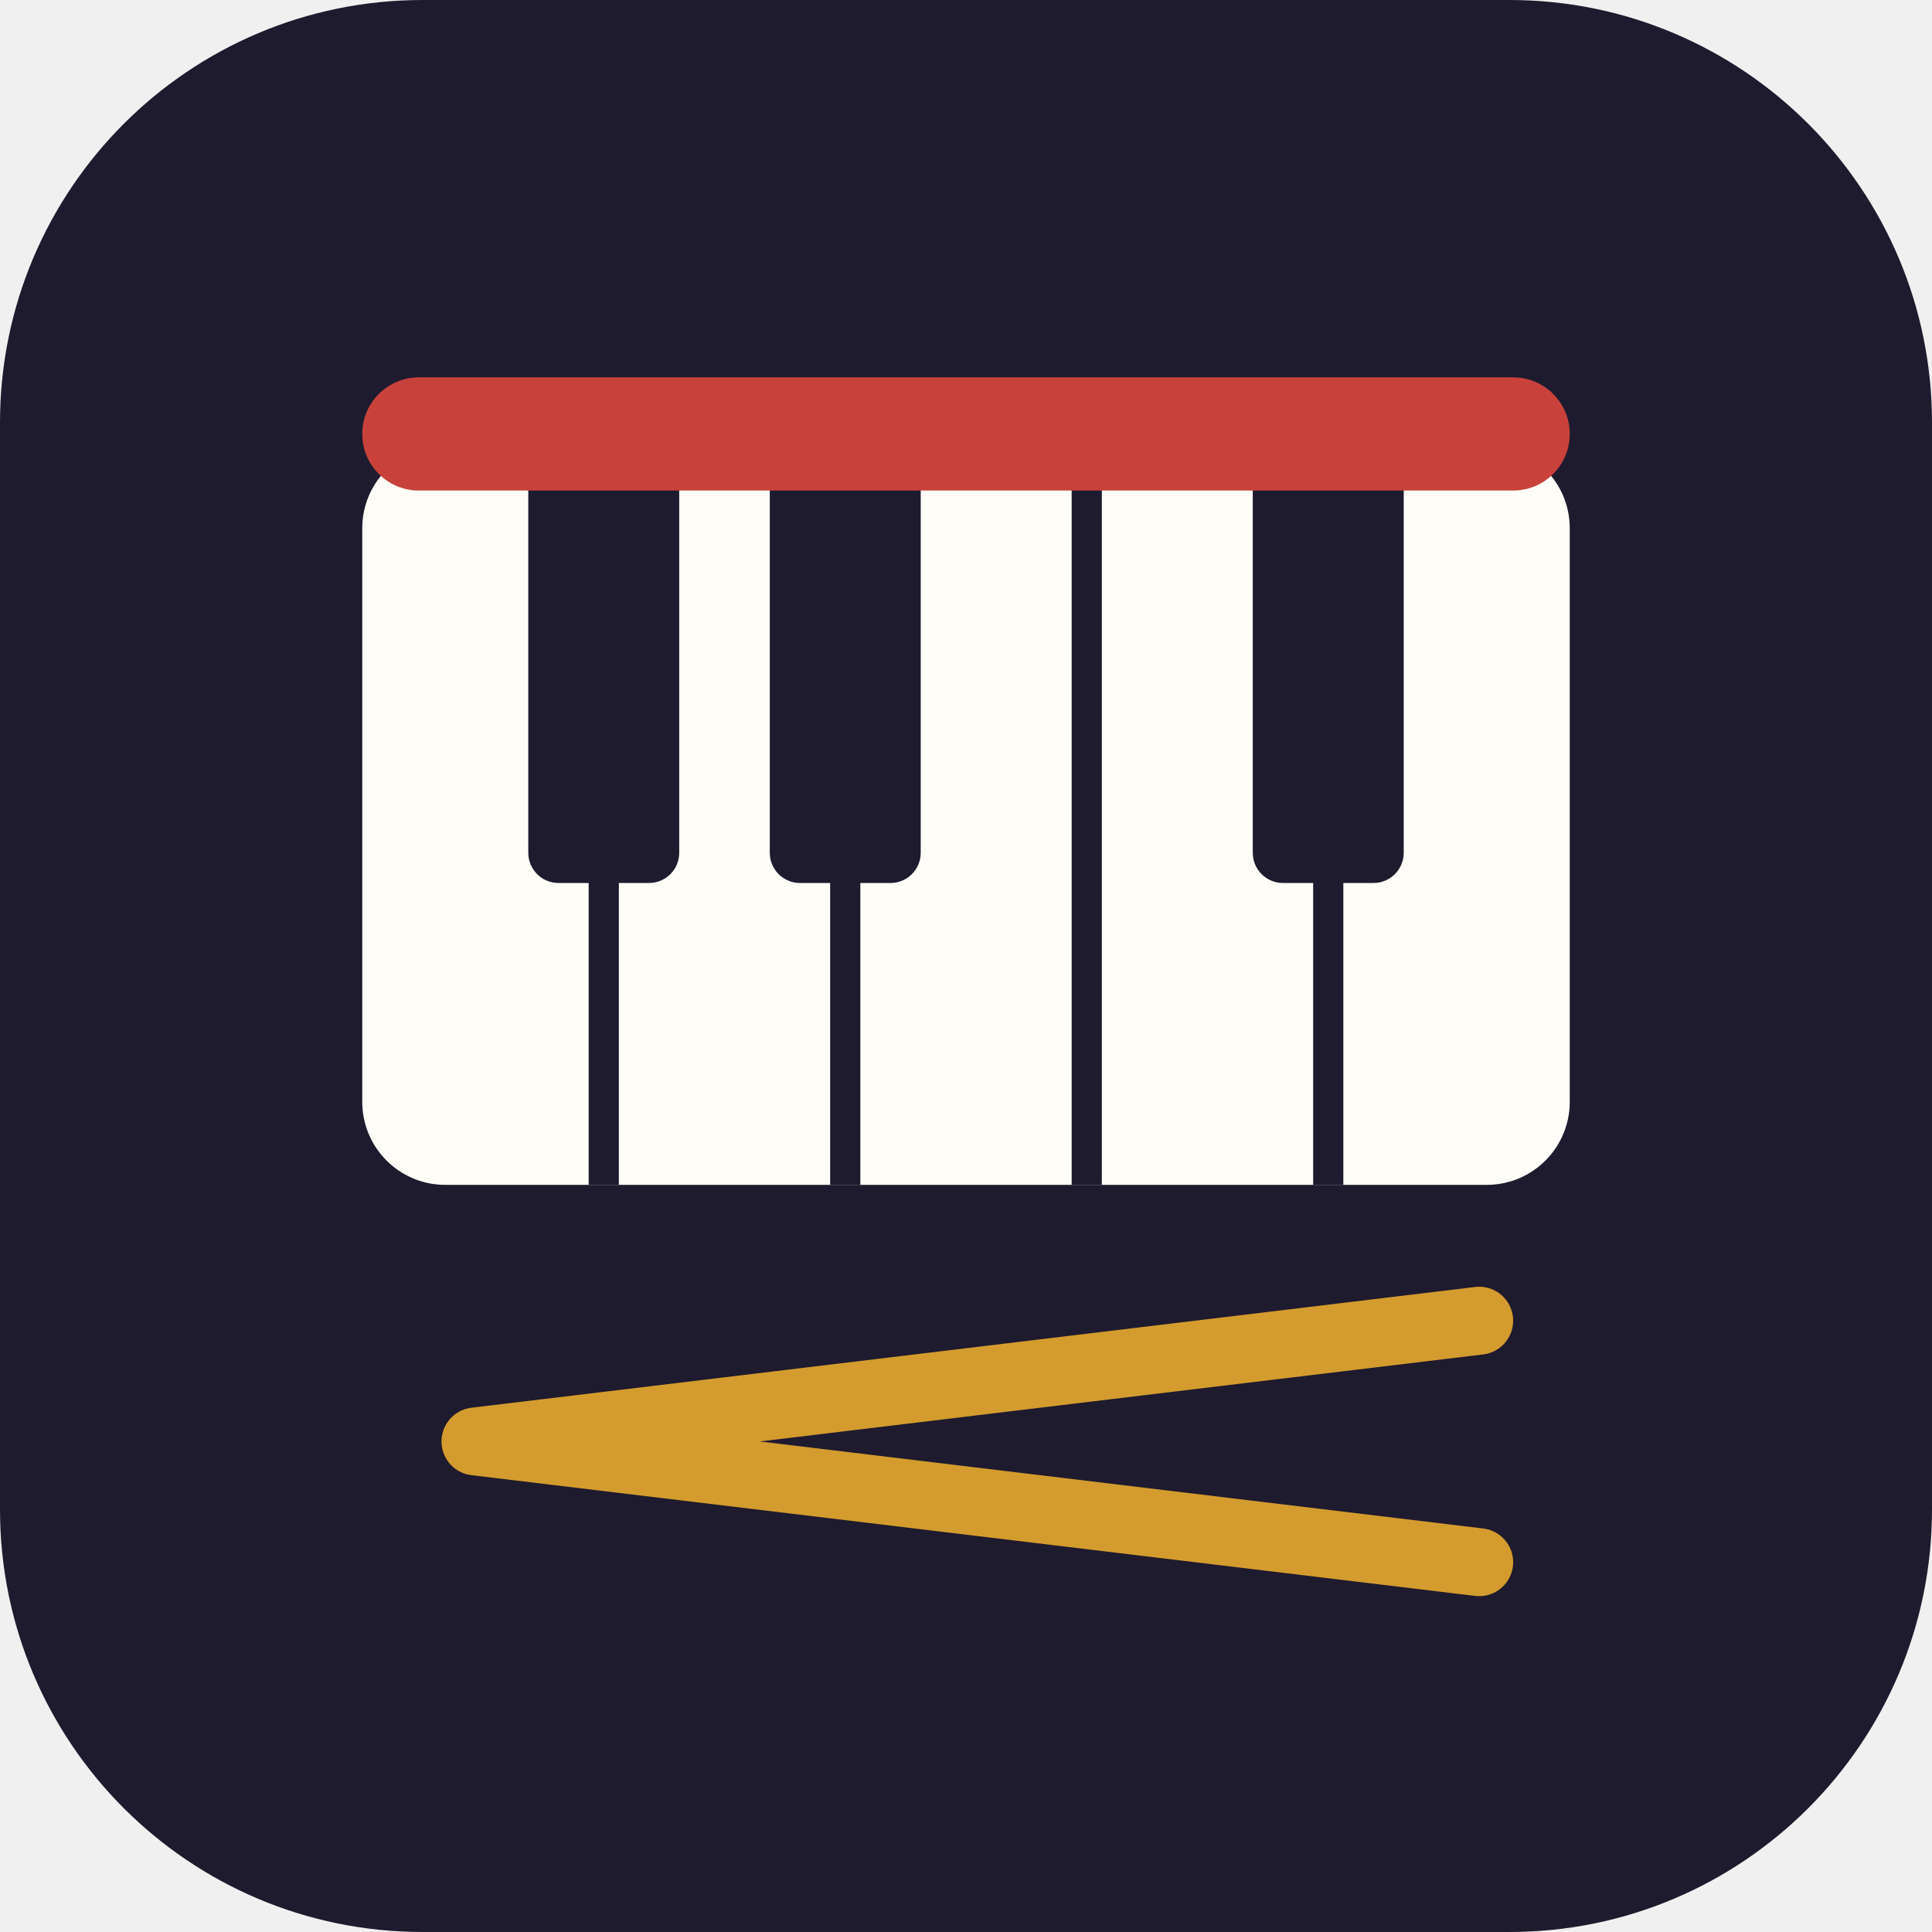
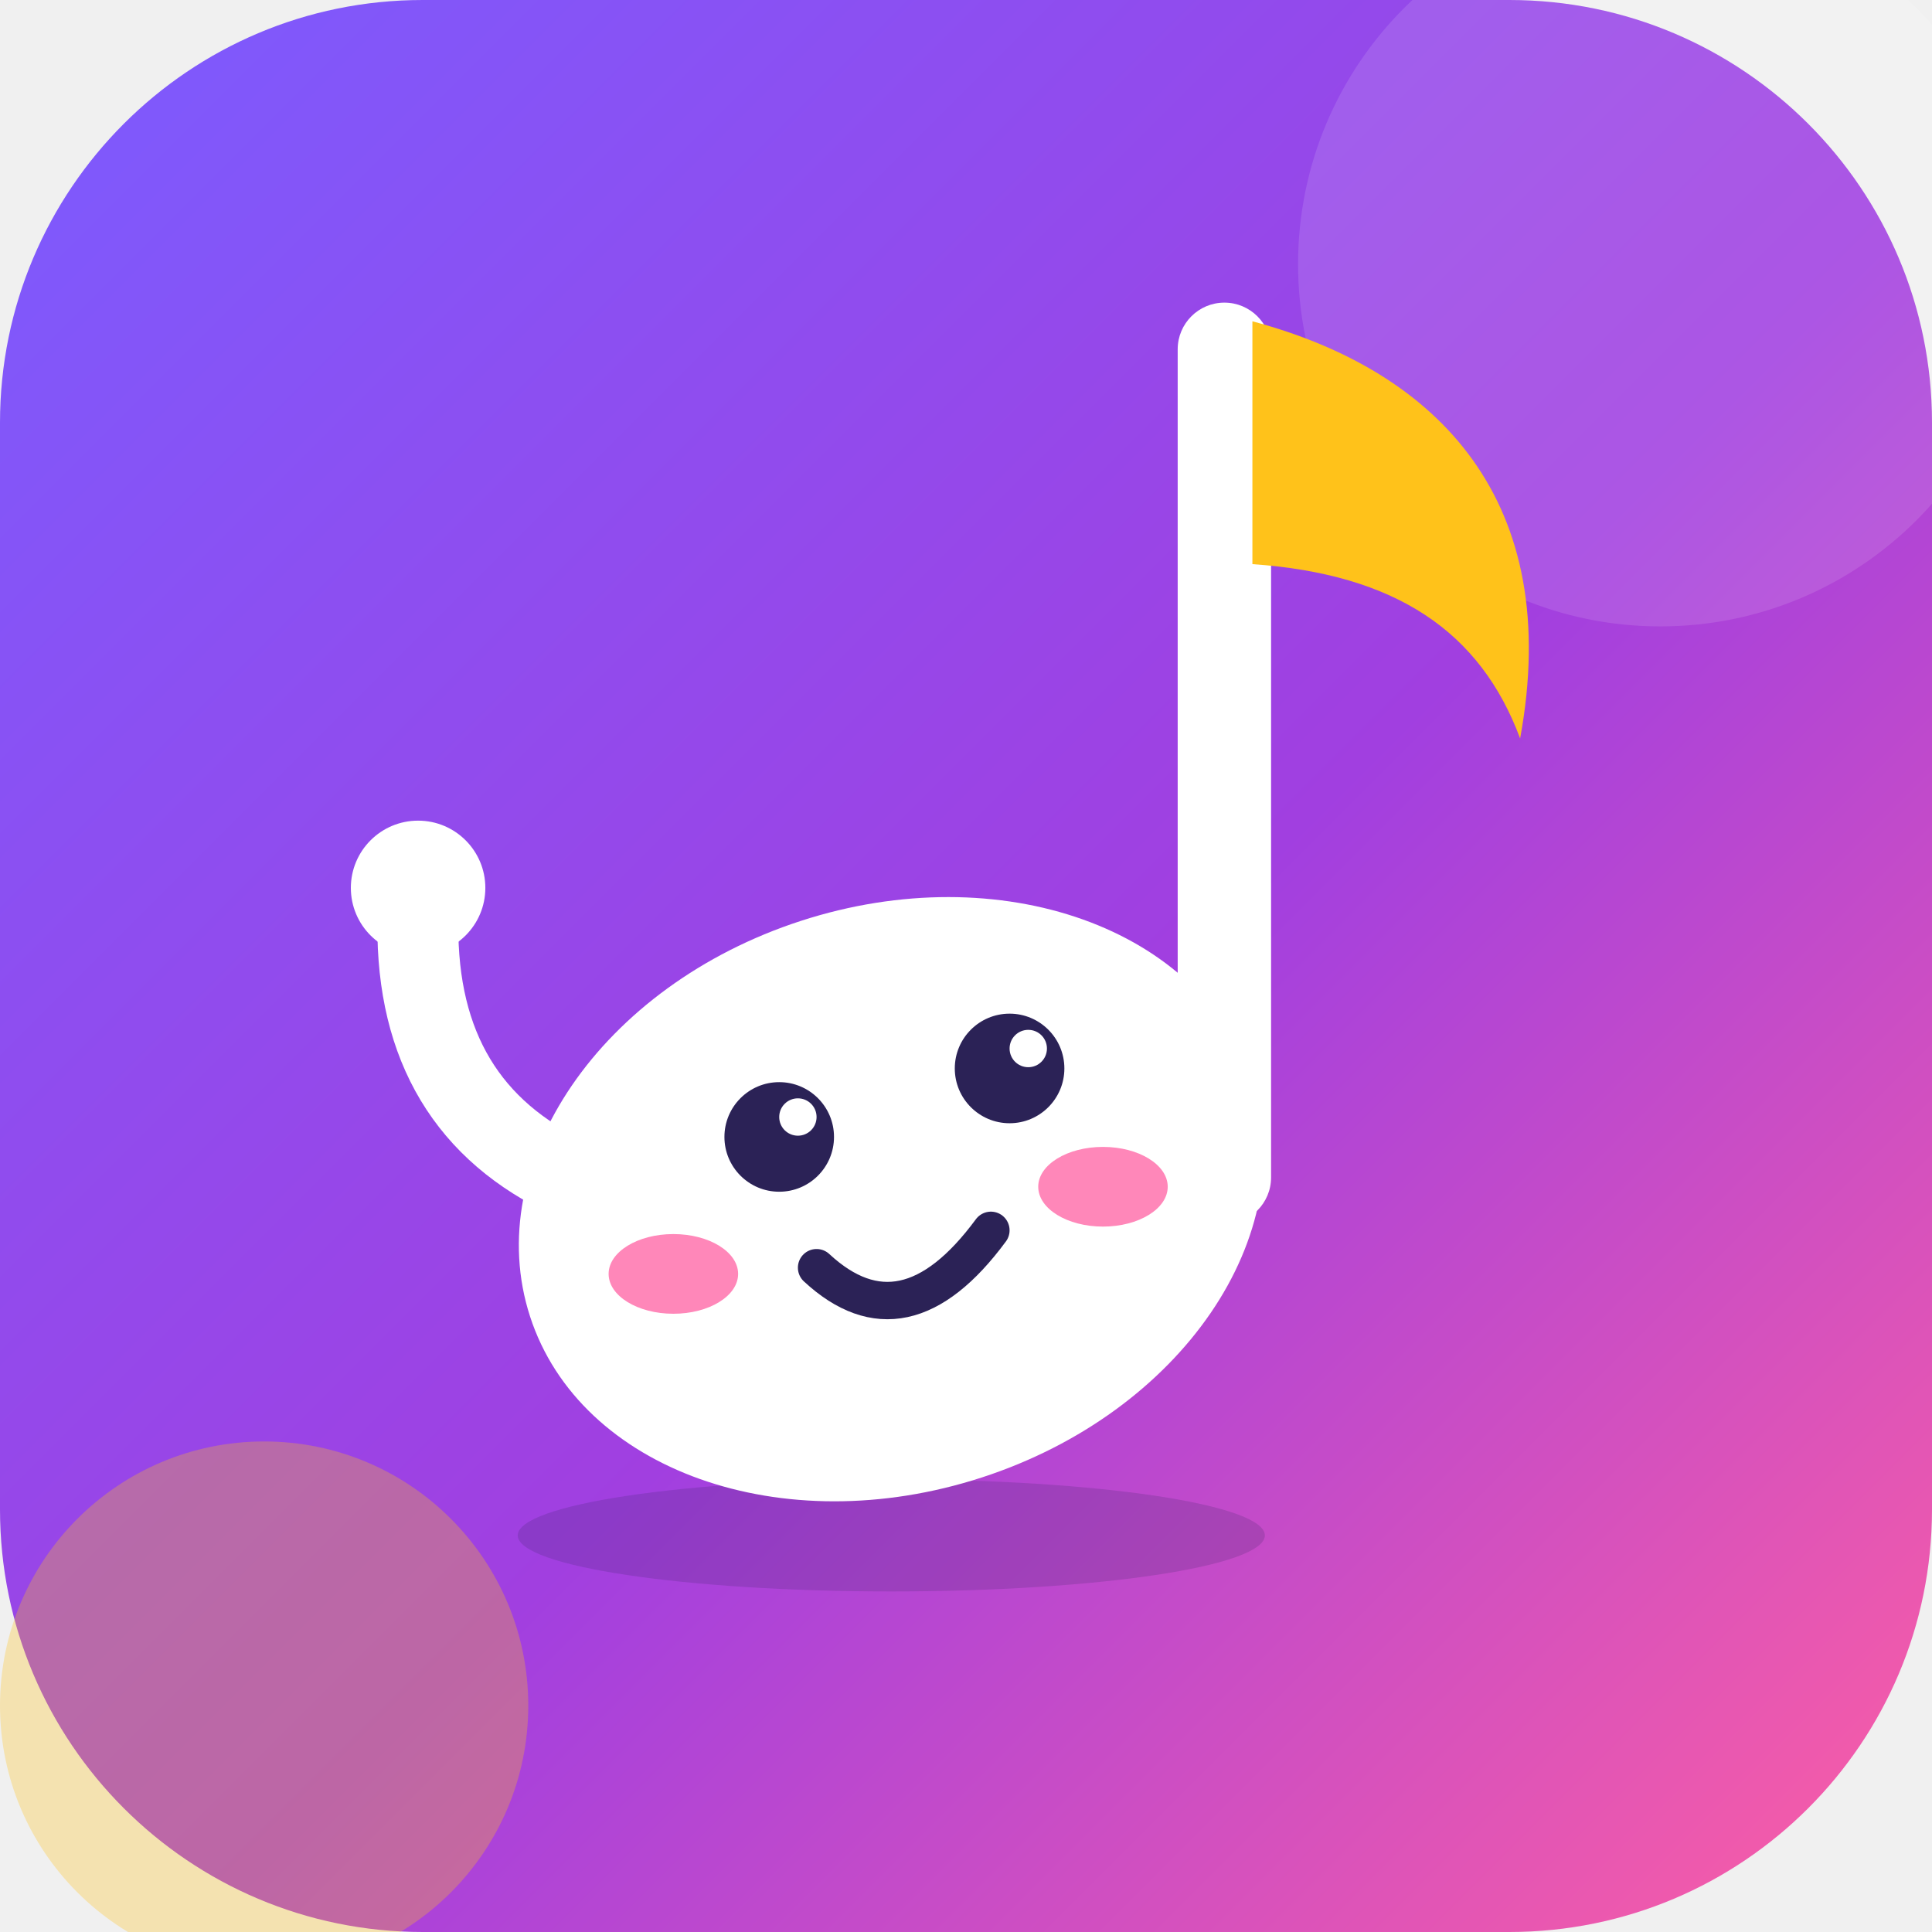
<svg xmlns="http://www.w3.org/2000/svg" viewBox="0 0 512 512">
-   <rect width="512" height="512" rx="112" fill="#1E1B2E" />
+   <defs>
+     <linearGradient id="g" x1="0" y1="0" x2="1" y2="1">
+       <stop offset="0" stop-color="#7B5CFF" />
+       <stop offset=".55" stop-color="#A13FE0" />
+       <stop offset="1" stop-color="#FF5FA2" />
+     </linearGradient>
+   </defs>
+   <rect width="512" height="512" rx="112" fill="url(#g)" />
+   <circle cx="440" cy="70" r="96" fill="#fff" opacity=".12" />
+   <circle cx="70" cy="452" r="70" fill="#FFC21A" opacity=".3" />
  <g id="art">
-     <rect x="96" y="118" width="320" height="196" rx="22" fill="#FFFDF8" />
-     <path d="M160 118v196M224 118v196M288 118v196M352 118v196" stroke="#1E1B2E" stroke-width="8" />
-     <rect x="140" y="118" width="40" height="116" rx="8" fill="#1E1B2E" />
-     <rect x="204" y="118" width="40" height="116" rx="8" fill="#1E1B2E" />
-     <rect x="332" y="118" width="40" height="116" rx="8" fill="#1E1B2E" />
-     <rect x="96" y="100" width="320" height="30" rx="15" fill="#C8423B" />
-     <path d="M126 382 L392 350 M126 382 L392 414" stroke="#D49B2E" stroke-width="18" stroke-linecap="round" fill="none" />
+     <g transform="translate(58 34) scale(3.3)">
+       <ellipse cx="54" cy="113" rx="30" ry="4.5" fill="#2B2256" opacity=".18" />
+       <rect x="77" y="14" width="7.5" height="74" rx="3.75" fill="#fff" />
+       <path d="M83 15.5c15 4 25 14.5 21.5 33.5-3.2-8.6-10-13.2-21.5-14z" fill="#FFC21A" />
+       <path d="M27.5 84q-12-6-11.5-21" fill="none" stroke="#fff" stroke-width="6.5" stroke-linecap="round" />
+       <circle cx="16" cy="61" r="5.4" fill="#fff" />
+       <ellipse cx="54" cy="86" rx="30.5" ry="23.5" transform="rotate(-18 54 86)" fill="#fff" />
+       <circle cx="45" cy="81" r="4.4" fill="#2B2256" />
+       <circle cx="63.5" cy="75.5" r="4.4" fill="#2B2256" />
+       <circle cx="46.5" cy="79.4" r="1.5" fill="#fff" />
+       <circle cx="65" cy="73.9" r="1.5" fill="#fff" />
+       <ellipse cx="36.5" cy="92" rx="5.2" ry="3.2" fill="#FF5FA2" opacity=".75" />
+       <ellipse cx="71" cy="85" rx="5.2" ry="3.2" fill="#FF5FA2" opacity=".75" />
+       <path d="M48 91.5q7 6.5 14-3" fill="none" stroke="#2B2256" stroke-width="3" stroke-linecap="round" />
+     </g>
  </g>
</svg>
